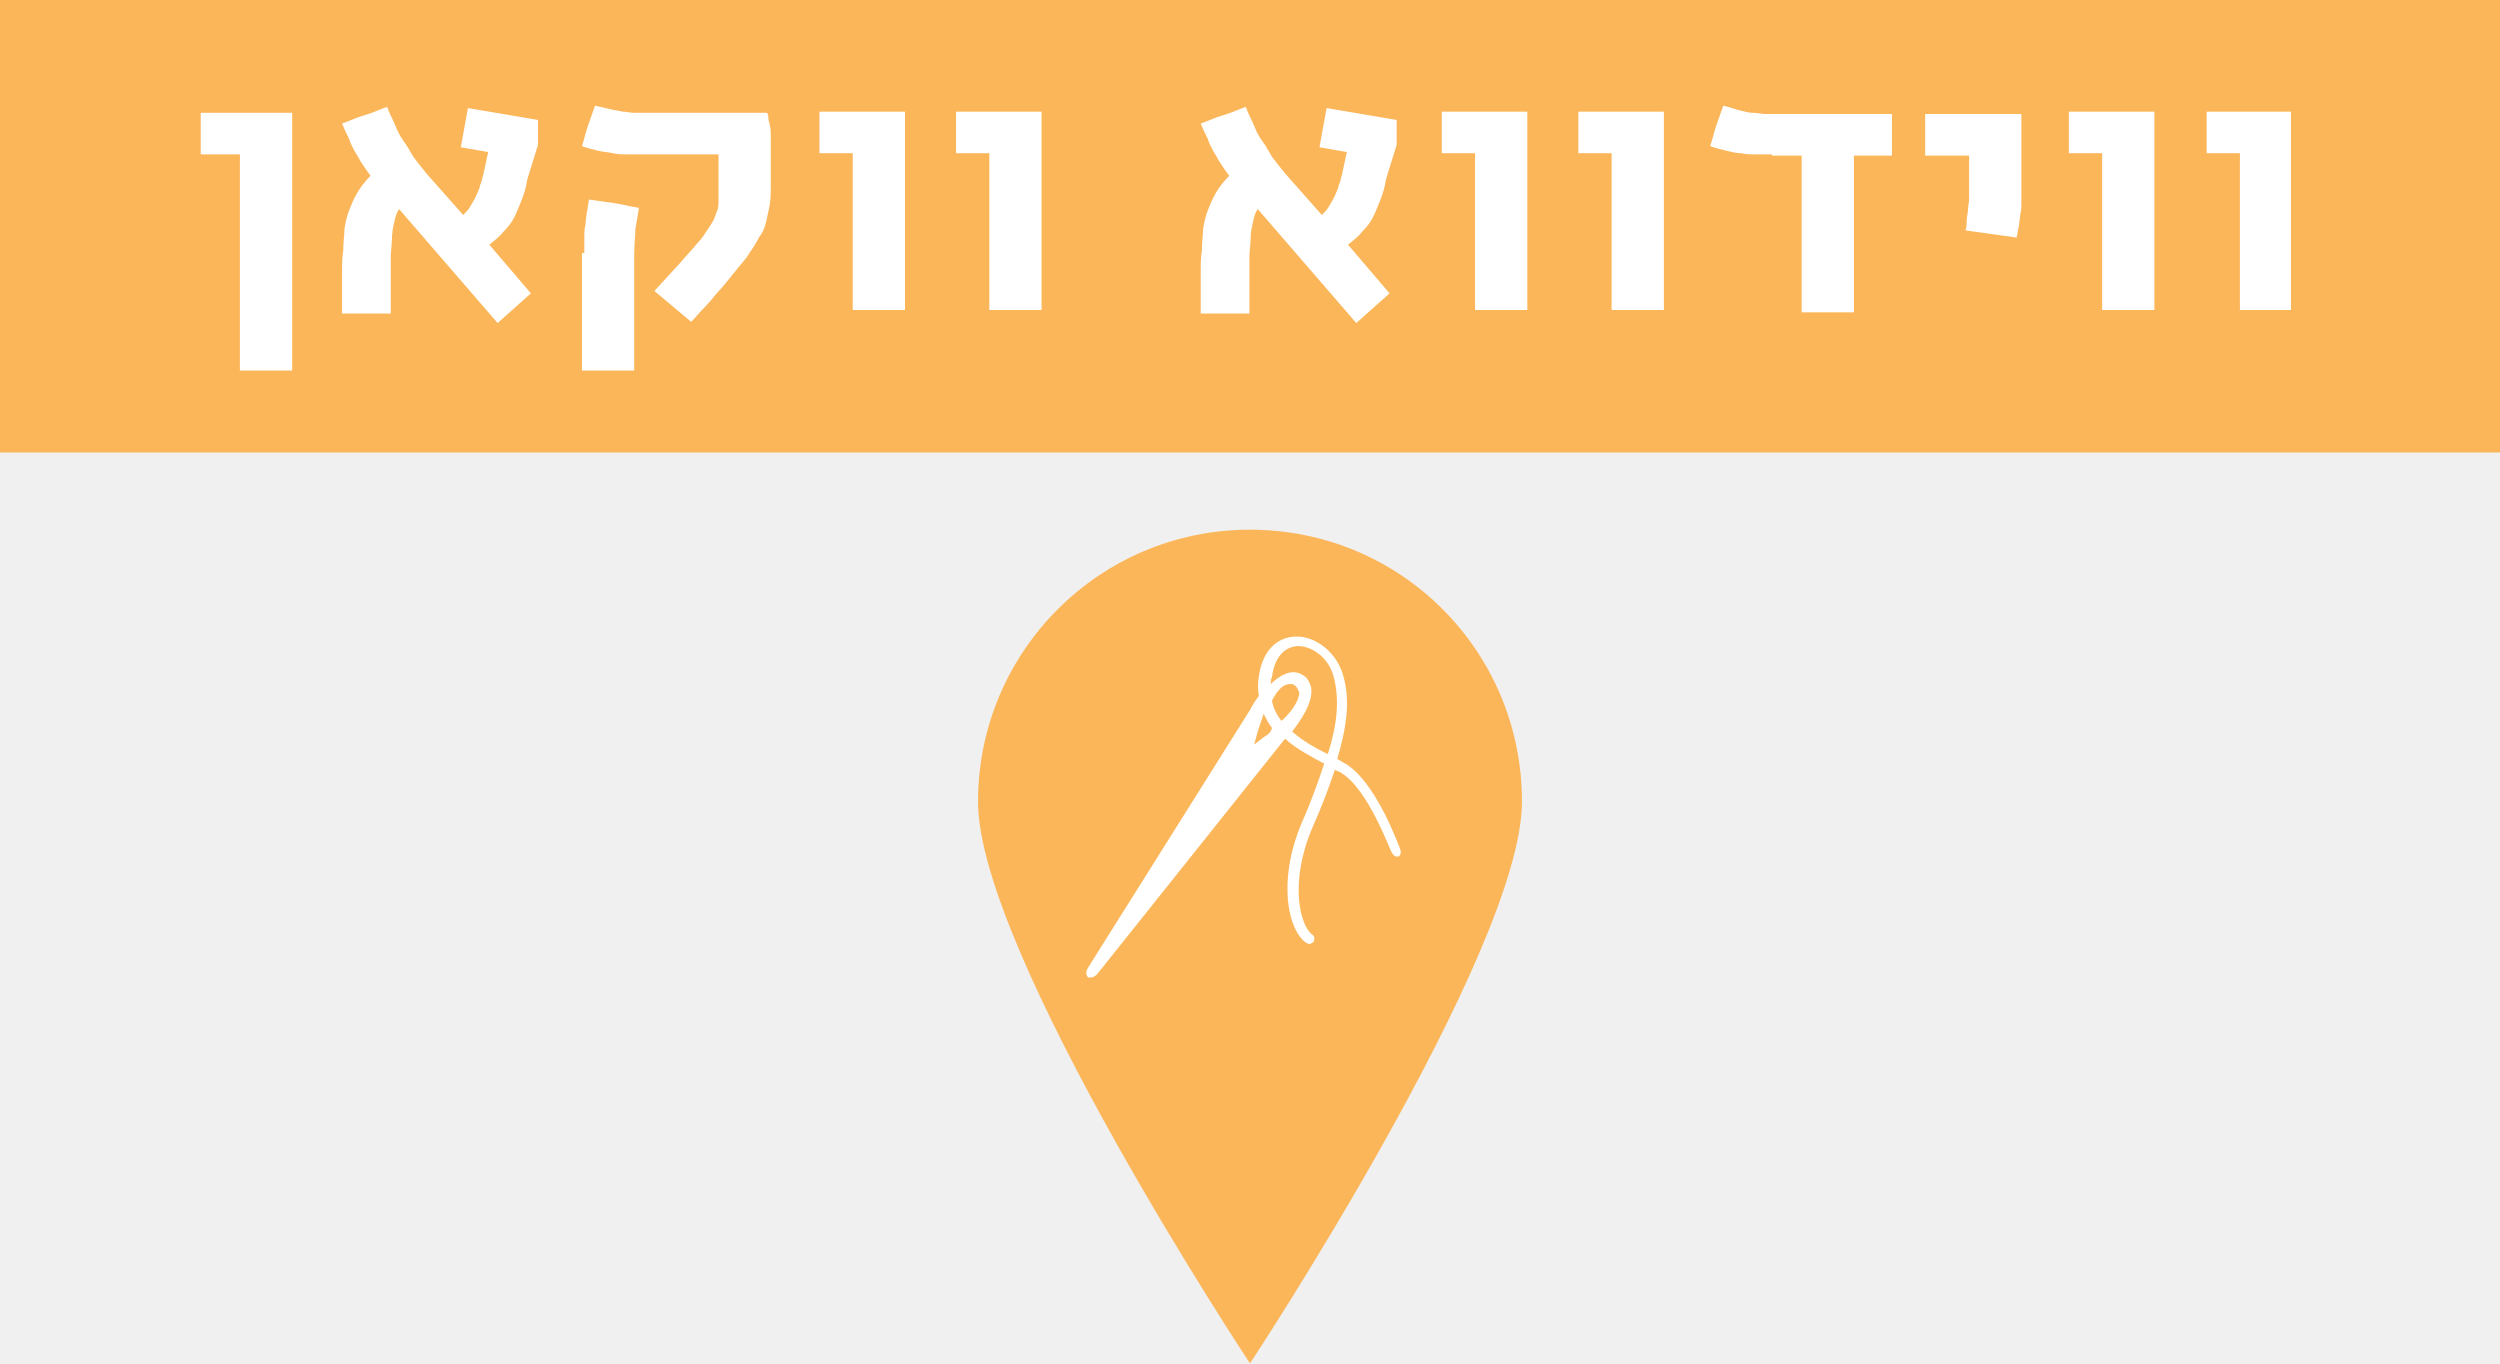
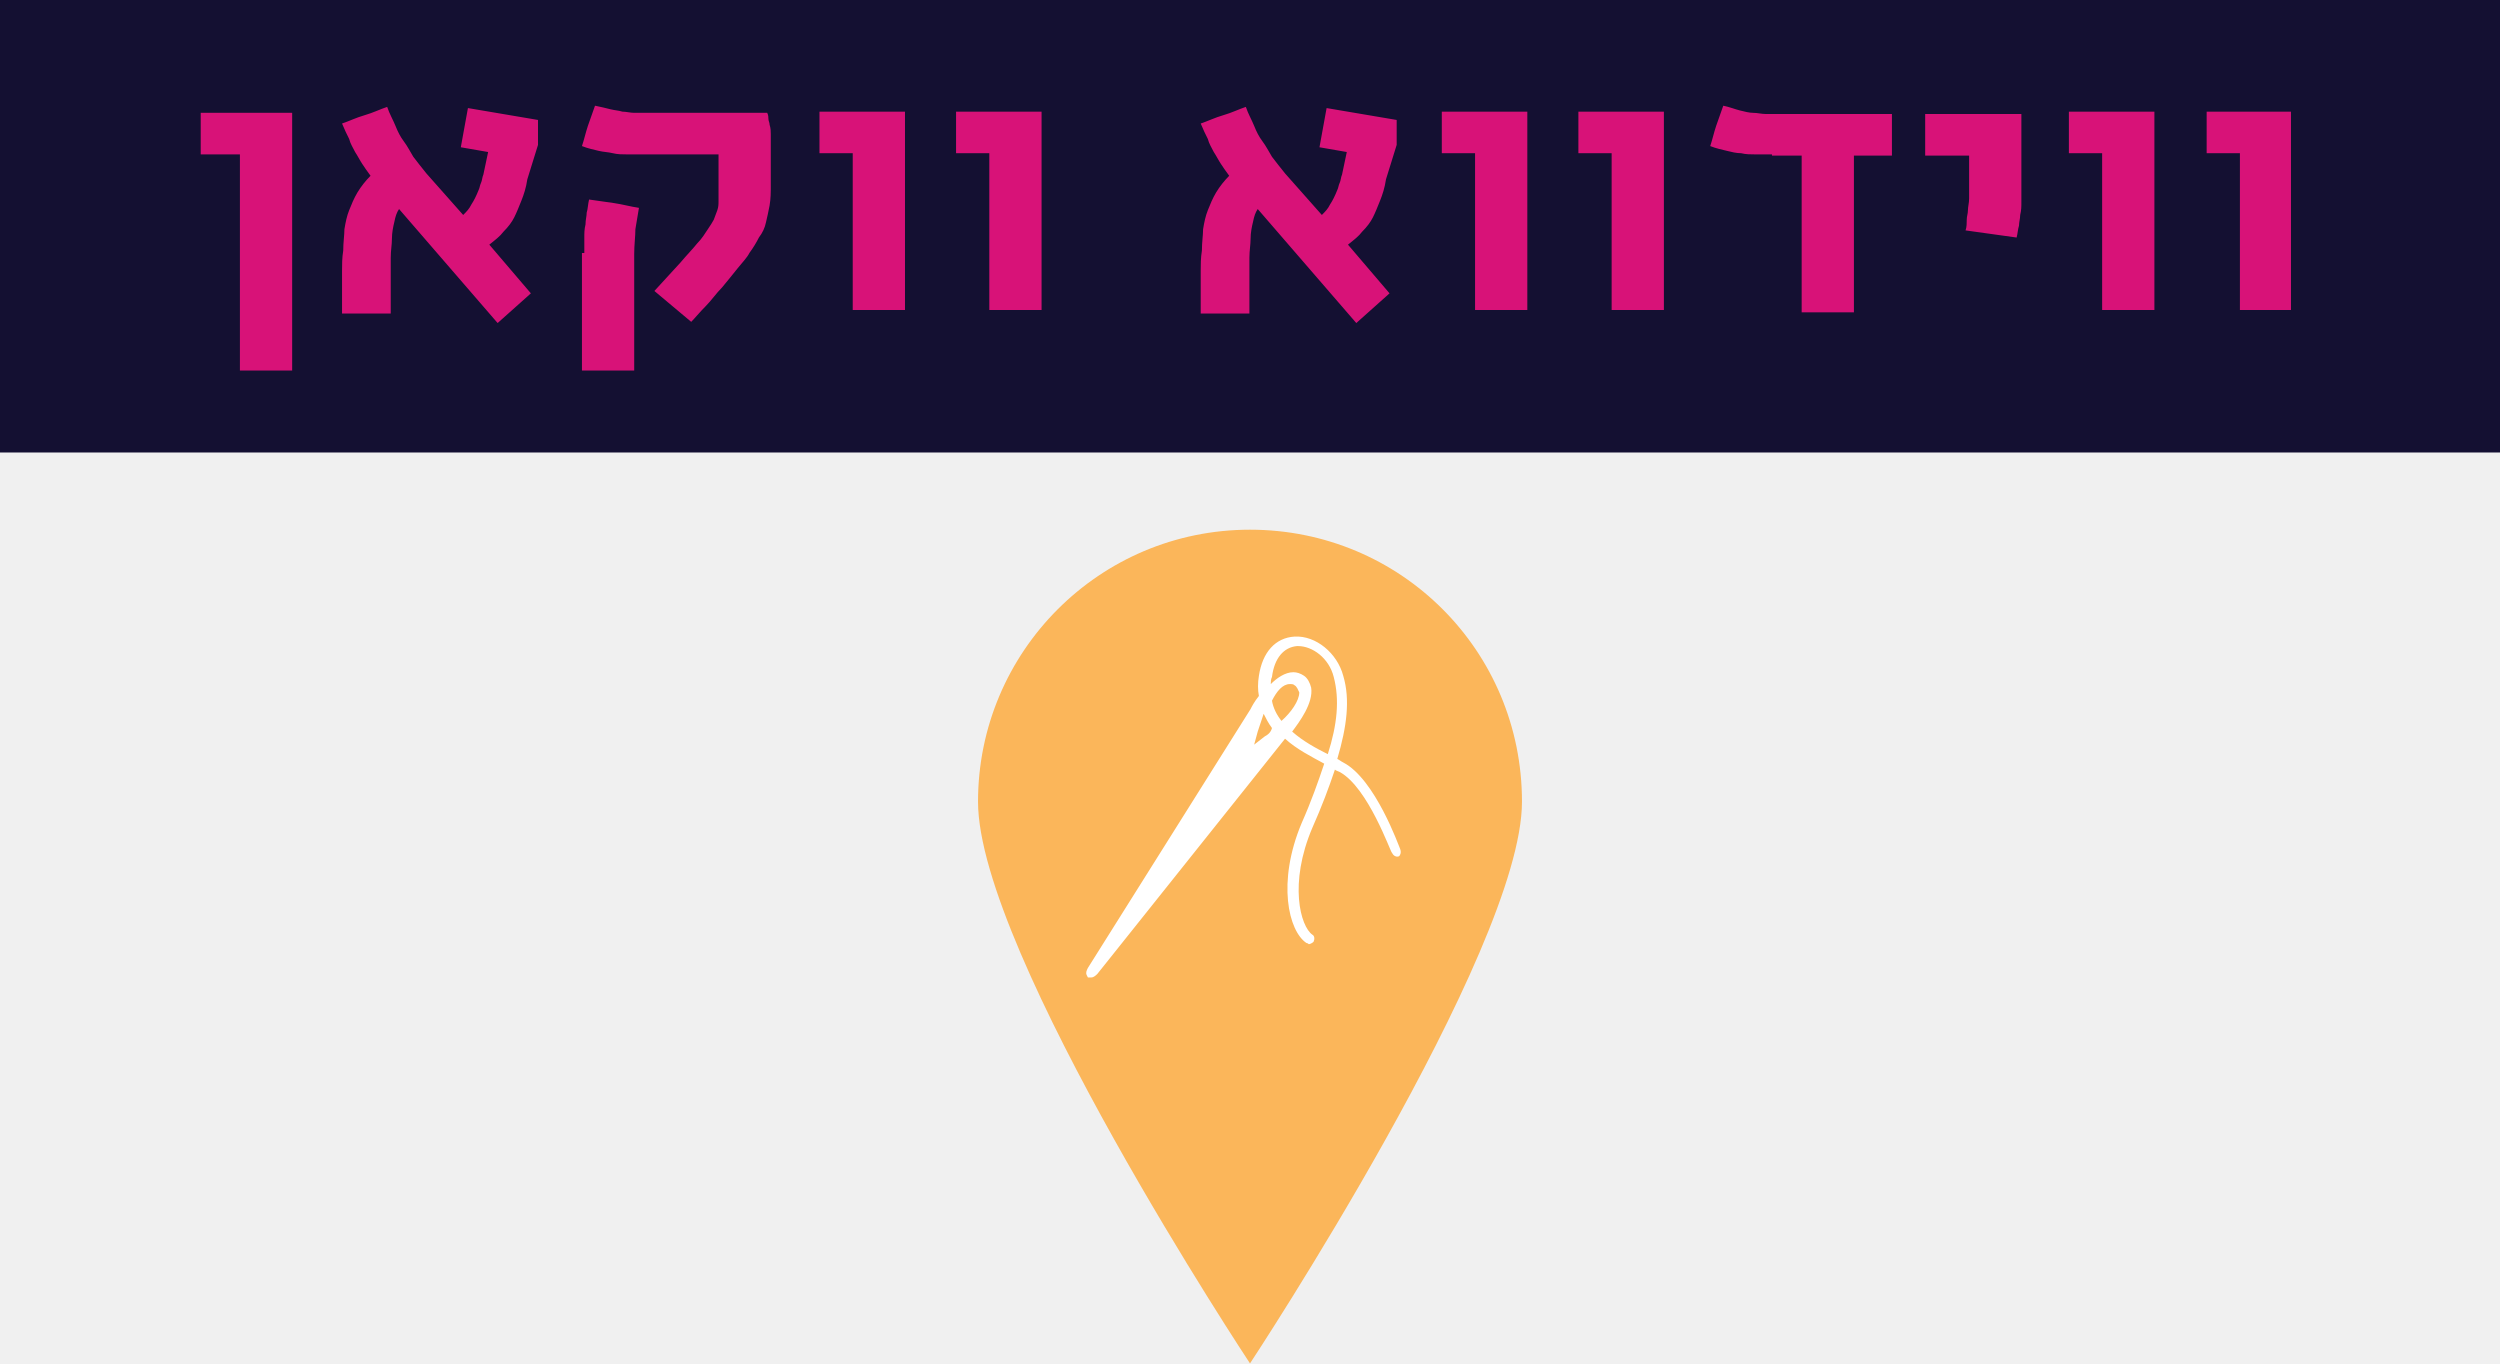
- <svg xmlns="http://www.w3.org/2000/svg" xmlns:xlink="http://www.w3.org/1999/xlink" version="1.1" id="Layer_1" x="0px" y="0px" viewBox="0 0 210.5 114.8" xml:space="preserve" width="210.5" height="114.8">
+ <svg xmlns="http://www.w3.org/2000/svg" xmlns:xlink="http://www.w3.org/1999/xlink" height="114.8" width="210.5" xml:space="preserve" viewBox="0 0 210.5 114.8" y="0px" x="0px" id="Layer_1" version="1.1">
  <defs id="defs437">
    <defs id="defs401">
-       <rect height="1619.8" width="953.1" y="119" x="65.7" id="SVGID_33_" />
+       <rect id="SVGID_33_" x="65.7" y="119" width="953.1" height="1619.8" />
    </defs>
    <clipPath id="SVGID_34_">
-       <use height="100%" width="100%" y="0" x="0" id="use405" style="overflow:visible" xlink:href="#SVGID_33_" />
+       <use xlink:href="#SVGID_33_" style="overflow:visible" id="use405" x="0" y="0" width="100%" height="100%" />
    </clipPath>
  </defs>
-   <style type="text/css" id="style3">
+   <style id="style3" type="text/css">
	.st0{fill:#B5B0C1;}
	.st1{fill:#FFFFFF;}
	.st2{fill:none;stroke:#141032;stroke-width:0.25;}
	.st3{fill:#43255C;}
	.st4{clip-path:url(#SVGID_2_);fill:none;stroke:#141032;stroke-width:0.25;}
	.st5{fill:none;stroke:#141032;stroke-width:0.5;}
	.st6{fill:#99AC64;}
	.st7{clip-path:url(#SVGID_4_);fill:none;stroke:#141032;stroke-width:0.25;}
	.st8{clip-path:url(#SVGID_6_);fill:#43255C;}
	.st9{clip-path:url(#SVGID_8_);fill:#FBB65A;}
	.st10{clip-path:url(#SVGID_8_);fill:none;stroke:#141032;stroke-width:0.5;stroke-miterlimit:10;}
	.st11{fill:#F7D685;}
	.st12{clip-path:url(#SVGID_10_);fill:#141032;}
	.st13{fill:#141032;}
	.st14{fill:none;stroke:#231F20;stroke-width:0.25;}
	.st15{clip-path:url(#SVGID_12_);fill:#141032;}
	.st16{clip-path:url(#SVGID_12_);fill:#FFFFFF;}
	.st17{clip-path:url(#SVGID_14_);fill:#141032;}
	.st18{clip-path:url(#SVGID_14_);fill:#FFFFFF;}
	.st19{fill:#D81278;}
	.st20{clip-path:url(#SVGID_16_);fill:#141032;}
	.st21{clip-path:url(#SVGID_18_);fill:#141032;}
	.st22{clip-path:url(#SVGID_18_);fill:#FFFFFF;}
	.st23{clip-path:url(#SVGID_20_);fill:#141032;}
	.st24{clip-path:url(#SVGID_22_);fill:#141032;}
	.st25{clip-path:url(#SVGID_24_);fill:#FFFFFF;}
	.st26{clip-path:url(#SVGID_26_);fill:#FFFFFF;}
	.st27{clip-path:url(#SVGID_28_);fill:#141032;}
	.st28{clip-path:url(#SVGID_30_);fill:#141032;}
	.st29{clip-path:url(#SVGID_32_);fill:#FFFFFF;}
	.st30{clip-path:url(#SVGID_34_);fill:#FFFFFF;}
	.st31{fill:#8ACDAB;}
	.st32{clip-path:url(#SVGID_36_);fill:#141032;}
	.st33{clip-path:url(#SVGID_38_);fill:#FFFFFF;}
</style>
-   <rect x="-38.1" y="0" class="st13" width="38.1" height="210.5" id="rect311" style="fill:#fbb65a;fill-opacity:1" transform="matrix(0,-1,1,0,0,0)" />
-   <path class="st19" d="m 24.6,9.5 0,21.7 -4.4,0 0,-18.2 -3.3,0 0,-3.5 7.7,0 z m 19.8,5.6 c -0.1,0.7 -0.3,1.3 -0.5,1.8 -0.2,0.5 -0.4,1 -0.6,1.4 -0.2,0.4 -0.5,0.8 -0.9,1.2 -0.3,0.4 -0.7,0.7 -1.2,1.1 l 3.5,4.1 -2.8,2.5 -8.3,-9.6 c -0.2,0.3 -0.3,0.6 -0.4,1.1 -0.1,0.4 -0.2,0.9 -0.2,1.4 0,0.5 -0.1,1 -0.1,1.6 0,0.5 0,1.1 0,1.5 0,0.2 0,0.4 0,0.6 0,0.3 0,0.5 0,0.8 0,0.3 0,0.6 0,0.9 0,0.3 0,0.6 0,0.9 l -4.1,0 c 0,-0.3 0,-0.6 0,-1 0,-0.3 0,-0.7 0,-1.2 0,-0.4 0,-0.9 0,-1.4 0,-0.5 0,-1.1 0.1,-1.7 0,-0.7 0.1,-1.3 0.1,-1.8 0.1,-0.6 0.2,-1.1 0.4,-1.6 0.2,-0.5 0.4,-1 0.7,-1.5 0.3,-0.5 0.7,-1 1.1,-1.4 -0.3,-0.4 -0.5,-0.7 -0.7,-1 -0.2,-0.3 -0.4,-0.7 -0.6,-1 -0.2,-0.4 -0.4,-0.7 -0.5,-1.1 -0.2,-0.4 -0.4,-0.8 -0.6,-1.3 0.6,-0.2 1.2,-0.5 1.9,-0.7 0.7,-0.2 1.3,-0.5 1.9,-0.7 0.2,0.6 0.5,1.1 0.7,1.6 0.2,0.5 0.4,0.9 0.7,1.3 0.3,0.4 0.5,0.8 0.8,1.3 0.3,0.4 0.7,0.9 1.1,1.4 l 3.1,3.5 c 0.3,-0.3 0.5,-0.5 0.7,-0.9 0.2,-0.3 0.4,-0.7 0.6,-1.2 0.1,-0.2 0.1,-0.4 0.2,-0.6 0.1,-0.2 0.1,-0.5 0.2,-0.7 l 0.4,-1.9 -2.3,-0.4 0.6,-3.3 5.9,1 0,2.1 -0.9,2.9 z m 9.8,-2.1 c -0.5,0 -1,0 -1.4,0 -0.4,0 -0.8,0 -1.2,-0.1 -0.4,-0.1 -0.8,-0.1 -1.2,-0.2 -0.4,-0.1 -0.9,-0.2 -1.4,-0.4 0.2,-0.6 0.3,-1.1 0.5,-1.7 0.2,-0.6 0.4,-1.1 0.6,-1.7 0.5,0.1 0.9,0.2 1.3,0.3 0.4,0.1 0.7,0.1 1,0.2 0.3,0 0.7,0.1 1,0.1 0.3,0 0.7,0 1.2,0 l 0.5,0 9.5,0 c 0.1,0.2 0.1,0.4 0.1,0.5 0,0.2 0.1,0.3 0.1,0.5 0.1,0.3 0.1,0.6 0.1,0.8 0,0.2 0,0.5 0,0.8 l 0,3.5 c 0,0.6 0,1.1 -0.1,1.7 -0.1,0.5 -0.2,1 -0.3,1.4 -0.1,0.5 -0.3,0.9 -0.6,1.3 -0.2,0.4 -0.5,0.9 -0.8,1.3 -0.2,0.4 -0.6,0.8 -1,1.3 -0.4,0.5 -0.8,1 -1.3,1.6 -0.5,0.5 -0.9,1.1 -1.4,1.6 -0.5,0.5 -0.9,1 -1.2,1.3 l -3.1,-2.6 2.2,-2.4 c 0.5,-0.6 1,-1.1 1.4,-1.6 0.4,-0.4 0.7,-0.9 0.9,-1.2 0.2,-0.3 0.4,-0.6 0.5,-0.8 0.1,-0.3 0.2,-0.5 0.3,-0.8 0.1,-0.3 0.1,-0.5 0.1,-0.8 0,-0.3 0,-0.6 0,-1 l 0,-2.9 -6.3,0 z m -5,8.3 c 0,-0.5 0,-0.9 0,-1.3 0,-0.4 0,-0.7 0.1,-1.1 0,-0.4 0.1,-0.7 0.1,-1 0.1,-0.3 0.1,-0.7 0.2,-1.1 0.7,0.1 1.4,0.2 2.1,0.3 0.7,0.1 1.4,0.3 2.1,0.4 -0.1,0.6 -0.2,1.2 -0.3,1.8 0,0.6 -0.1,1.3 -0.1,2.1 l 0,9.8 -4.4,0 0,-9.9 z m 27,-11.8 0,16.6 -4.4,0 0,-13.2 -2.8,0 0,-3.5 7.2,0 z m 11.5,0 0,16.6 -4.4,0 0,-13.2 -2.8,0 0,-3.5 7.2,0 z m 29,5.6 c -0.1,0.7 -0.3,1.3 -0.5,1.8 -0.2,0.5 -0.4,1 -0.6,1.4 -0.2,0.4 -0.5,0.8 -0.9,1.2 -0.3,0.4 -0.7,0.7 -1.2,1.1 l 3.5,4.1 -2.8,2.5 -8.3,-9.6 c -0.2,0.3 -0.3,0.6 -0.4,1.1 -0.1,0.4 -0.2,0.9 -0.2,1.4 0,0.5 -0.1,1 -0.1,1.6 0,0.5 0,1.1 0,1.5 0,0.2 0,0.4 0,0.6 0,0.3 0,0.5 0,0.8 0,0.3 0,0.6 0,0.9 0,0.3 0,0.6 0,0.9 l -4.1,0 c 0,-0.3 0,-0.6 0,-1 0,-0.3 0,-0.7 0,-1.2 0,-0.4 0,-0.9 0,-1.4 0,-0.5 0,-1.1 0.1,-1.7 0,-0.7 0.1,-1.3 0.1,-1.8 0.1,-0.6 0.2,-1.1 0.4,-1.6 0.2,-0.5 0.4,-1 0.7,-1.5 0.3,-0.5 0.7,-1 1.1,-1.4 -0.3,-0.4 -0.5,-0.7 -0.7,-1 -0.2,-0.3 -0.4,-0.7 -0.6,-1 -0.2,-0.4 -0.4,-0.7 -0.5,-1.1 -0.2,-0.4 -0.4,-0.8 -0.6,-1.3 0.6,-0.2 1.2,-0.5 1.9,-0.7 0.7,-0.2 1.3,-0.5 1.9,-0.7 0.2,0.6 0.5,1.1 0.7,1.6 0.2,0.5 0.4,0.9 0.7,1.3 0.3,0.4 0.5,0.8 0.8,1.3 0.3,0.4 0.7,0.9 1.1,1.4 l 3.1,3.5 c 0.3,-0.3 0.5,-0.5 0.7,-0.9 0.2,-0.3 0.4,-0.7 0.6,-1.2 0.1,-0.2 0.1,-0.4 0.2,-0.6 0.1,-0.2 0.1,-0.5 0.2,-0.7 l 0.4,-1.9 -2.3,-0.4 0.6,-3.3 5.9,1 0,2.1 -0.9,2.9 z m 11.9,-5.6 0,16.6 -4.4,0 0,-13.2 -2.8,0 0,-3.5 7.2,0 z m 11.5,0 0,16.6 -4.4,0 0,-13.2 -2.8,0 0,-3.5 7.2,0 z m 9.1,3.5 c -0.5,0 -1,0 -1.4,0 -0.4,0 -0.8,0 -1.2,-0.1 -0.4,0 -0.8,-0.1 -1.2,-0.2 -0.4,-0.1 -0.9,-0.2 -1.4,-0.4 0.2,-0.6 0.3,-1.1 0.5,-1.7 0.2,-0.6 0.4,-1.1 0.6,-1.7 0.5,0.1 1,0.3 1.4,0.4 0.4,0.1 0.8,0.2 1.1,0.2 0.4,0 0.7,0.1 1.1,0.1 0.4,0 0.9,0 1.4,0 l 9.2,0 0,3.5 -3.2,0 0,13.2 -4.4,0 0,-13.2 -2.5,0 z m 21,-3.5 0,6.1 c 0,0.6 0,1.1 0,1.4 0,0.4 0,0.7 -0.1,1.1 0,0.3 -0.1,0.6 -0.1,0.9 -0.1,0.3 -0.1,0.6 -0.2,1 l -4.3,-0.6 c 0.1,-0.3 0.1,-0.6 0.1,-0.9 0,-0.3 0.1,-0.5 0.1,-0.8 0,-0.3 0.1,-0.6 0.1,-1 0,-0.4 0,-0.8 0,-1.3 l 0,-2.3 -3.7,0 0,-3.5 8.1,0 z m 11.2,0 0,16.6 -4.4,0 0,-13.2 -2.8,0 0,-3.5 7.2,0 z m 11.5,0 0,16.6 -4.3,0 0,-13.2 -2.8,0 0,-3.5 7.1,0 z" id="path315" style="fill:#ffffff;fill-opacity:1" />
-   <g id="g317" transform="matrix(0,-1,1,0,-387.25,687.3)">
+   <rect transform="matrix(0,-1,1,0,0,0)" style="fill:#141032;fill-opacity:1" id="rect311" height="210.5" width="38.1" class="st13" y="0" x="-38.1" />
+   <path style="fill:#d81278;fill-opacity:1" id="path315" d="m 24.6,9.5 0,21.7 -4.4,0 0,-18.2 -3.3,0 0,-3.5 7.7,0 z m 19.8,5.6 c -0.1,0.7 -0.3,1.3 -0.5,1.8 -0.2,0.5 -0.4,1 -0.6,1.4 -0.2,0.4 -0.5,0.8 -0.9,1.2 -0.3,0.4 -0.7,0.7 -1.2,1.1 l 3.5,4.1 -2.8,2.5 -8.3,-9.6 c -0.2,0.3 -0.3,0.6 -0.4,1.1 -0.1,0.4 -0.2,0.9 -0.2,1.4 0,0.5 -0.1,1 -0.1,1.6 0,0.5 0,1.1 0,1.5 0,0.2 0,0.4 0,0.6 0,0.3 0,0.5 0,0.8 0,0.3 0,0.6 0,0.9 0,0.3 0,0.6 0,0.9 l -4.1,0 c 0,-0.3 0,-0.6 0,-1 0,-0.3 0,-0.7 0,-1.2 0,-0.4 0,-0.9 0,-1.4 0,-0.5 0,-1.1 0.1,-1.7 0,-0.7 0.1,-1.3 0.1,-1.8 0.1,-0.6 0.2,-1.1 0.4,-1.6 0.2,-0.5 0.4,-1 0.7,-1.5 0.3,-0.5 0.7,-1 1.1,-1.4 -0.3,-0.4 -0.5,-0.7 -0.7,-1 -0.2,-0.3 -0.4,-0.7 -0.6,-1 -0.2,-0.4 -0.4,-0.7 -0.5,-1.1 -0.2,-0.4 -0.4,-0.8 -0.6,-1.3 0.6,-0.2 1.2,-0.5 1.9,-0.7 0.7,-0.2 1.3,-0.5 1.9,-0.7 0.2,0.6 0.5,1.1 0.7,1.6 0.2,0.5 0.4,0.9 0.7,1.3 0.3,0.4 0.5,0.8 0.8,1.3 0.3,0.4 0.7,0.9 1.1,1.4 l 3.1,3.5 c 0.3,-0.3 0.5,-0.5 0.7,-0.9 0.2,-0.3 0.4,-0.7 0.6,-1.2 0.1,-0.2 0.1,-0.4 0.2,-0.6 0.1,-0.2 0.1,-0.5 0.2,-0.7 l 0.4,-1.9 -2.3,-0.4 0.6,-3.3 5.9,1 0,2.1 -0.9,2.9 z m 9.8,-2.1 c -0.5,0 -1,0 -1.4,0 -0.4,0 -0.8,0 -1.2,-0.1 -0.4,-0.1 -0.8,-0.1 -1.2,-0.2 -0.4,-0.1 -0.9,-0.2 -1.4,-0.4 0.2,-0.6 0.3,-1.1 0.5,-1.7 0.2,-0.6 0.4,-1.1 0.6,-1.7 0.5,0.1 0.9,0.2 1.3,0.3 0.4,0.1 0.7,0.1 1,0.2 0.3,0 0.7,0.1 1,0.1 0.3,0 0.7,0 1.2,0 l 0.5,0 9.5,0 c 0.1,0.2 0.1,0.4 0.1,0.5 0,0.2 0.1,0.3 0.1,0.5 0.1,0.3 0.1,0.6 0.1,0.8 0,0.2 0,0.5 0,0.8 l 0,3.5 c 0,0.6 0,1.1 -0.1,1.7 -0.1,0.5 -0.2,1 -0.3,1.4 -0.1,0.5 -0.3,0.9 -0.6,1.3 -0.2,0.4 -0.5,0.9 -0.8,1.3 -0.2,0.4 -0.6,0.8 -1,1.3 -0.4,0.5 -0.8,1 -1.3,1.6 -0.5,0.5 -0.9,1.1 -1.4,1.6 -0.5,0.5 -0.9,1 -1.2,1.3 l -3.1,-2.6 2.2,-2.4 c 0.5,-0.6 1,-1.1 1.4,-1.6 0.4,-0.4 0.7,-0.9 0.9,-1.2 0.2,-0.3 0.4,-0.6 0.5,-0.8 0.1,-0.3 0.2,-0.5 0.3,-0.8 0.1,-0.3 0.1,-0.5 0.1,-0.8 0,-0.3 0,-0.6 0,-1 l 0,-2.9 -6.3,0 z m -5,8.3 c 0,-0.5 0,-0.9 0,-1.3 0,-0.4 0,-0.7 0.1,-1.1 0,-0.4 0.1,-0.7 0.1,-1 0.1,-0.3 0.1,-0.7 0.2,-1.1 0.7,0.1 1.4,0.2 2.1,0.3 0.7,0.1 1.4,0.3 2.1,0.4 -0.1,0.6 -0.2,1.2 -0.3,1.8 0,0.6 -0.1,1.3 -0.1,2.1 l 0,9.8 -4.4,0 0,-9.9 z m 27,-11.8 0,16.6 -4.4,0 0,-13.2 -2.8,0 0,-3.5 7.2,0 z m 11.5,0 0,16.6 -4.4,0 0,-13.2 -2.8,0 0,-3.5 7.2,0 z m 29,5.6 c -0.1,0.7 -0.3,1.3 -0.5,1.8 -0.2,0.5 -0.4,1 -0.6,1.4 -0.2,0.4 -0.5,0.8 -0.9,1.2 -0.3,0.4 -0.7,0.7 -1.2,1.1 l 3.5,4.1 -2.8,2.5 -8.3,-9.6 c -0.2,0.3 -0.3,0.6 -0.4,1.1 -0.1,0.4 -0.2,0.9 -0.2,1.4 0,0.5 -0.1,1 -0.1,1.6 0,0.5 0,1.1 0,1.5 0,0.2 0,0.4 0,0.6 0,0.3 0,0.5 0,0.8 0,0.3 0,0.6 0,0.9 0,0.3 0,0.6 0,0.9 l -4.1,0 c 0,-0.3 0,-0.6 0,-1 0,-0.3 0,-0.7 0,-1.2 0,-0.4 0,-0.9 0,-1.4 0,-0.5 0,-1.1 0.1,-1.7 0,-0.7 0.1,-1.3 0.1,-1.8 0.1,-0.6 0.2,-1.1 0.4,-1.6 0.2,-0.5 0.4,-1 0.7,-1.5 0.3,-0.5 0.7,-1 1.1,-1.4 -0.3,-0.4 -0.5,-0.7 -0.7,-1 -0.2,-0.3 -0.4,-0.7 -0.6,-1 -0.2,-0.4 -0.4,-0.7 -0.5,-1.1 -0.2,-0.4 -0.4,-0.8 -0.6,-1.3 0.6,-0.2 1.2,-0.5 1.9,-0.7 0.7,-0.2 1.3,-0.5 1.9,-0.7 0.2,0.6 0.5,1.1 0.7,1.6 0.2,0.5 0.4,0.9 0.7,1.3 0.3,0.4 0.5,0.8 0.8,1.3 0.3,0.4 0.7,0.9 1.1,1.4 l 3.1,3.5 c 0.3,-0.3 0.5,-0.5 0.7,-0.9 0.2,-0.3 0.4,-0.7 0.6,-1.2 0.1,-0.2 0.1,-0.4 0.2,-0.6 0.1,-0.2 0.1,-0.5 0.2,-0.7 l 0.4,-1.9 -2.3,-0.4 0.6,-3.3 5.9,1 0,2.1 -0.9,2.9 z m 11.9,-5.6 0,16.6 -4.4,0 0,-13.2 -2.8,0 0,-3.5 7.2,0 z m 11.5,0 0,16.6 -4.4,0 0,-13.2 -2.8,0 0,-3.5 7.2,0 z m 9.1,3.5 c -0.5,0 -1,0 -1.4,0 -0.4,0 -0.8,0 -1.2,-0.1 -0.4,0 -0.8,-0.1 -1.2,-0.2 -0.4,-0.1 -0.9,-0.2 -1.4,-0.4 0.2,-0.6 0.3,-1.1 0.5,-1.7 0.2,-0.6 0.4,-1.1 0.6,-1.7 0.5,0.1 1,0.3 1.4,0.4 0.4,0.1 0.8,0.2 1.1,0.2 0.4,0 0.7,0.1 1.1,0.1 0.4,0 0.9,0 1.4,0 l 9.2,0 0,3.5 -3.2,0 0,13.2 -4.4,0 0,-13.2 -2.5,0 z m 21,-3.5 0,6.1 c 0,0.6 0,1.1 0,1.4 0,0.4 0,0.7 -0.1,1.1 0,0.3 -0.1,0.6 -0.1,0.9 -0.1,0.3 -0.1,0.6 -0.2,1 l -4.3,-0.6 c 0.1,-0.3 0.1,-0.6 0.1,-0.9 0,-0.3 0.1,-0.5 0.1,-0.8 0,-0.3 0.1,-0.6 0.1,-1 0,-0.4 0,-0.8 0,-1.3 l 0,-2.3 -3.7,0 0,-3.5 8.1,0 z m 11.2,0 0,16.6 -4.4,0 0,-13.2 -2.8,0 0,-3.5 7.2,0 z m 11.5,0 0,16.6 -4.3,0 0,-13.2 -2.8,0 0,-3.5 7.1,0 z" class="st19" />
+   <g transform="matrix(0,-1,1,0,-387.25,687.3)" id="g317">
    <defs id="defs319">
-       <rect id="SVGID_19_" x="65.7" y="119" width="953.1" height="1619.8" />
+       <rect height="1619.8" width="953.1" y="119" x="65.7" id="SVGID_19_" />
    </defs>
    <clipPath id="SVGID_20_">
-       <use xlink:href="#SVGID_19_" style="overflow:visible" id="use323" x="0" y="0" width="100%" height="100%" />
+       <use height="100%" width="100%" y="0" x="0" id="use323" style="overflow:visible" xlink:href="#SVGID_19_" />
    </clipPath>
-     <path class="st23" d="m 619.8,515.4 c -12.6,0 -47.3,-22.9 -47.3,-22.9 0,0 34.6,-22.9 47.3,-22.9 12.6,0 22.9,10.2 22.9,22.9 0,12.7 -10.2,22.9 -22.9,22.9" id="path325" clip-path="url(#SVGID_20_)" style="fill:#fbb65a;fill-opacity:1" />
+     <path style="fill:#fbb65a;fill-opacity:1" clip-path="url(#SVGID_20_)" id="path325" d="m 619.8,515.4 c -12.6,0 -47.3,-22.9 -47.3,-22.9 0,0 34.6,-22.9 47.3,-22.9 12.6,0 22.9,10.2 22.9,22.9 0,12.7 -10.2,22.9 -22.9,22.9" class="st23" />
  </g>
-   <path style="fill:#ffffff" clip-path="url(#SVGID_34_)" id="path407" d="m 623.8,499.2 c 0.5,-1 1.1,-2.1 1.9,-3 0.8,0.6 2.4,1.8 3.7,1.6 0.4,-0.1 0.8,-0.3 1,-0.6 0.2,-0.3 0.3,-0.6 0.3,-0.9 0,-0.7 -0.5,-1.4 -1,-1.9 0.2,0 0.4,0 0.6,0.1 1.6,0.2 2.5,1 2.6,2.1 0,0 0,0.1 0,0.1 0,1.2 -1,2.6 -2.6,3 -1.9,0.5 -4,0.3 -6.5,-0.5 m 2.8,-3.9 c 0.5,-0.4 1.1,-0.7 1.7,-0.8 0.8,0.4 1.4,0.9 1.4,1.5 0,0.2 0,0.3 -0.1,0.4 -0.1,0.2 -0.4,0.3 -0.6,0.4 -0.7,0 -1.7,-0.7 -2.4,-1.5 m -1.3,-1.4 -0.7,-0.9 1.1,0.3 c 0.3,0.1 0.9,0.3 1.5,0.5 -0.4,0.2 -0.8,0.4 -1.2,0.7 -0.4,-0.1 -0.6,-0.4 -0.7,-0.6 m -9.5,11.4 c 0.2,-0.1 5.9,-2.1 7.3,-4.8 0.1,-0.2 0.2,-0.3 0.3,-0.5 2.7,0.8 5,1.1 7,0.5 1.9,-0.5 3.4,-2.3 3.3,-4.1 -0.1,-1.6 -1.3,-2.7 -3.3,-3 -0.6,-0.1 -1.2,-0.1 -1.7,0 -0.5,-0.4 -0.9,-0.6 -1.1,-0.7 L 605.8,479 c -0.2,-0.1 -0.4,-0.2 -0.6,-0.1 l -0.2,0.1 0,0.3 c 0,0.2 0.2,0.4 0.3,0.5 l 19.8,15.8 c -0.9,1 -1.5,2.2 -2.1,3.3 -1.5,-0.5 -3.2,-1.1 -5,-1.9 -5,-2.1 -9.1,-1.1 -10.1,0.4 0,0.1 -0.1,0.2 -0.1,0.2 0,0.1 0.1,0.3 0.2,0.4 0.2,0.1 0.5,0.1 0.6,-0.1 0.7,-1 4.3,-2 9,0 1.8,0.8 3.4,1.4 4.9,1.9 -0.1,0.1 -0.1,0.2 -0.2,0.4 -1.3,2.4 -6.8,4.3 -6.8,4.4 -0.2,0.1 -0.4,0.3 -0.3,0.6 0.1,0.1 0.3,0.2 0.6,0.1" class="st30" transform="matrix(0,-1,1,0,-387.4,687.3)" />
+   <path transform="matrix(0,-1,1,0,-387.4,687.3)" class="st30" d="m 623.8,499.2 c 0.5,-1 1.1,-2.1 1.9,-3 0.8,0.6 2.4,1.8 3.7,1.6 0.4,-0.1 0.8,-0.3 1,-0.6 0.2,-0.3 0.3,-0.6 0.3,-0.9 0,-0.7 -0.5,-1.4 -1,-1.9 0.2,0 0.4,0 0.6,0.1 1.6,0.2 2.5,1 2.6,2.1 0,0 0,0.1 0,0.1 0,1.2 -1,2.6 -2.6,3 -1.9,0.5 -4,0.3 -6.5,-0.5 m 2.8,-3.9 c 0.5,-0.4 1.1,-0.7 1.7,-0.8 0.8,0.4 1.4,0.9 1.4,1.5 0,0.2 0,0.3 -0.1,0.4 -0.1,0.2 -0.4,0.3 -0.6,0.4 -0.7,0 -1.7,-0.7 -2.4,-1.5 m -1.3,-1.4 -0.7,-0.9 1.1,0.3 c 0.3,0.1 0.9,0.3 1.5,0.5 -0.4,0.2 -0.8,0.4 -1.2,0.7 -0.4,-0.1 -0.6,-0.4 -0.7,-0.6 m -9.5,11.4 c 0.2,-0.1 5.9,-2.1 7.3,-4.8 0.1,-0.2 0.2,-0.3 0.3,-0.5 2.7,0.8 5,1.1 7,0.5 1.9,-0.5 3.4,-2.3 3.3,-4.1 -0.1,-1.6 -1.3,-2.7 -3.3,-3 -0.6,-0.1 -1.2,-0.1 -1.7,0 -0.5,-0.4 -0.9,-0.6 -1.1,-0.7 L 605.8,479 c -0.2,-0.1 -0.4,-0.2 -0.6,-0.1 l -0.2,0.1 0,0.3 c 0,0.2 0.2,0.4 0.3,0.5 l 19.8,15.8 c -0.9,1 -1.5,2.2 -2.1,3.3 -1.5,-0.5 -3.2,-1.1 -5,-1.9 -5,-2.1 -9.1,-1.1 -10.1,0.4 0,0.1 -0.1,0.2 -0.1,0.2 0,0.1 0.1,0.3 0.2,0.4 0.2,0.1 0.5,0.1 0.6,-0.1 0.7,-1 4.3,-2 9,0 1.8,0.8 3.4,1.4 4.9,1.9 -0.1,0.1 -0.1,0.2 -0.2,0.4 -1.3,2.4 -6.8,4.3 -6.8,4.4 -0.2,0.1 -0.4,0.3 -0.3,0.6 0.1,0.1 0.3,0.2 0.6,0.1" id="path407" clip-path="url(#SVGID_34_)" style="fill:#ffffff" />
</svg>
